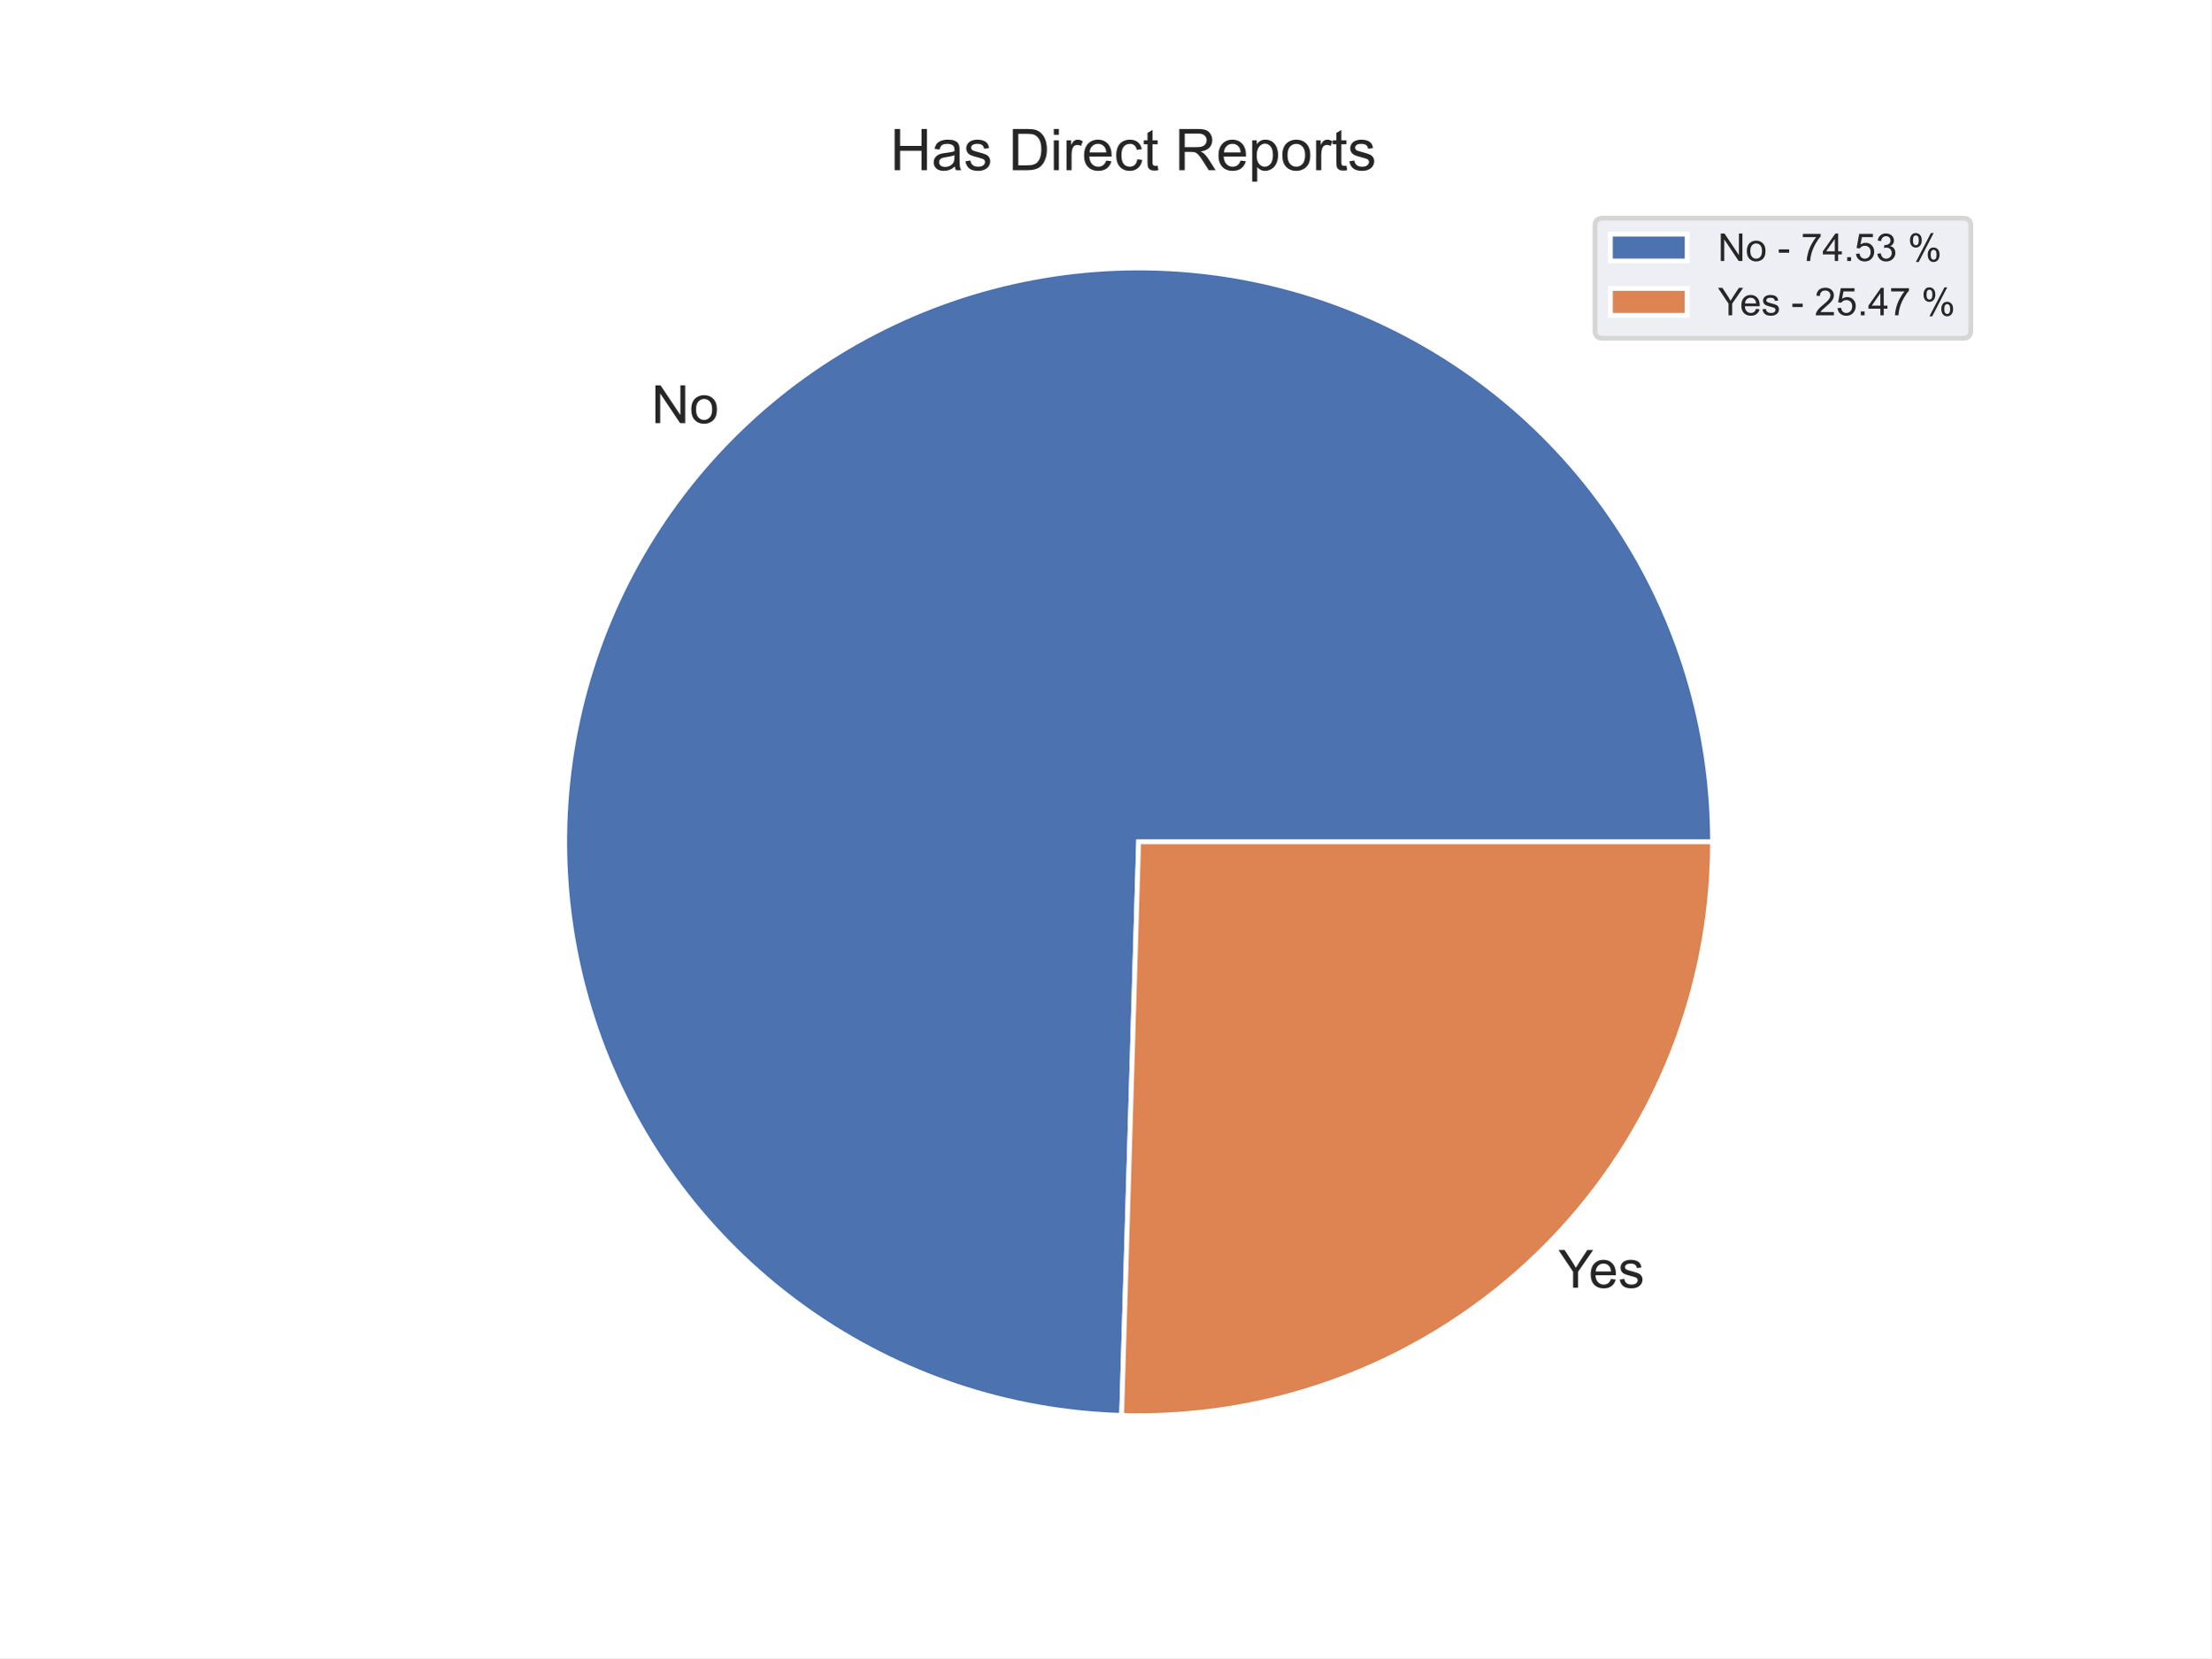
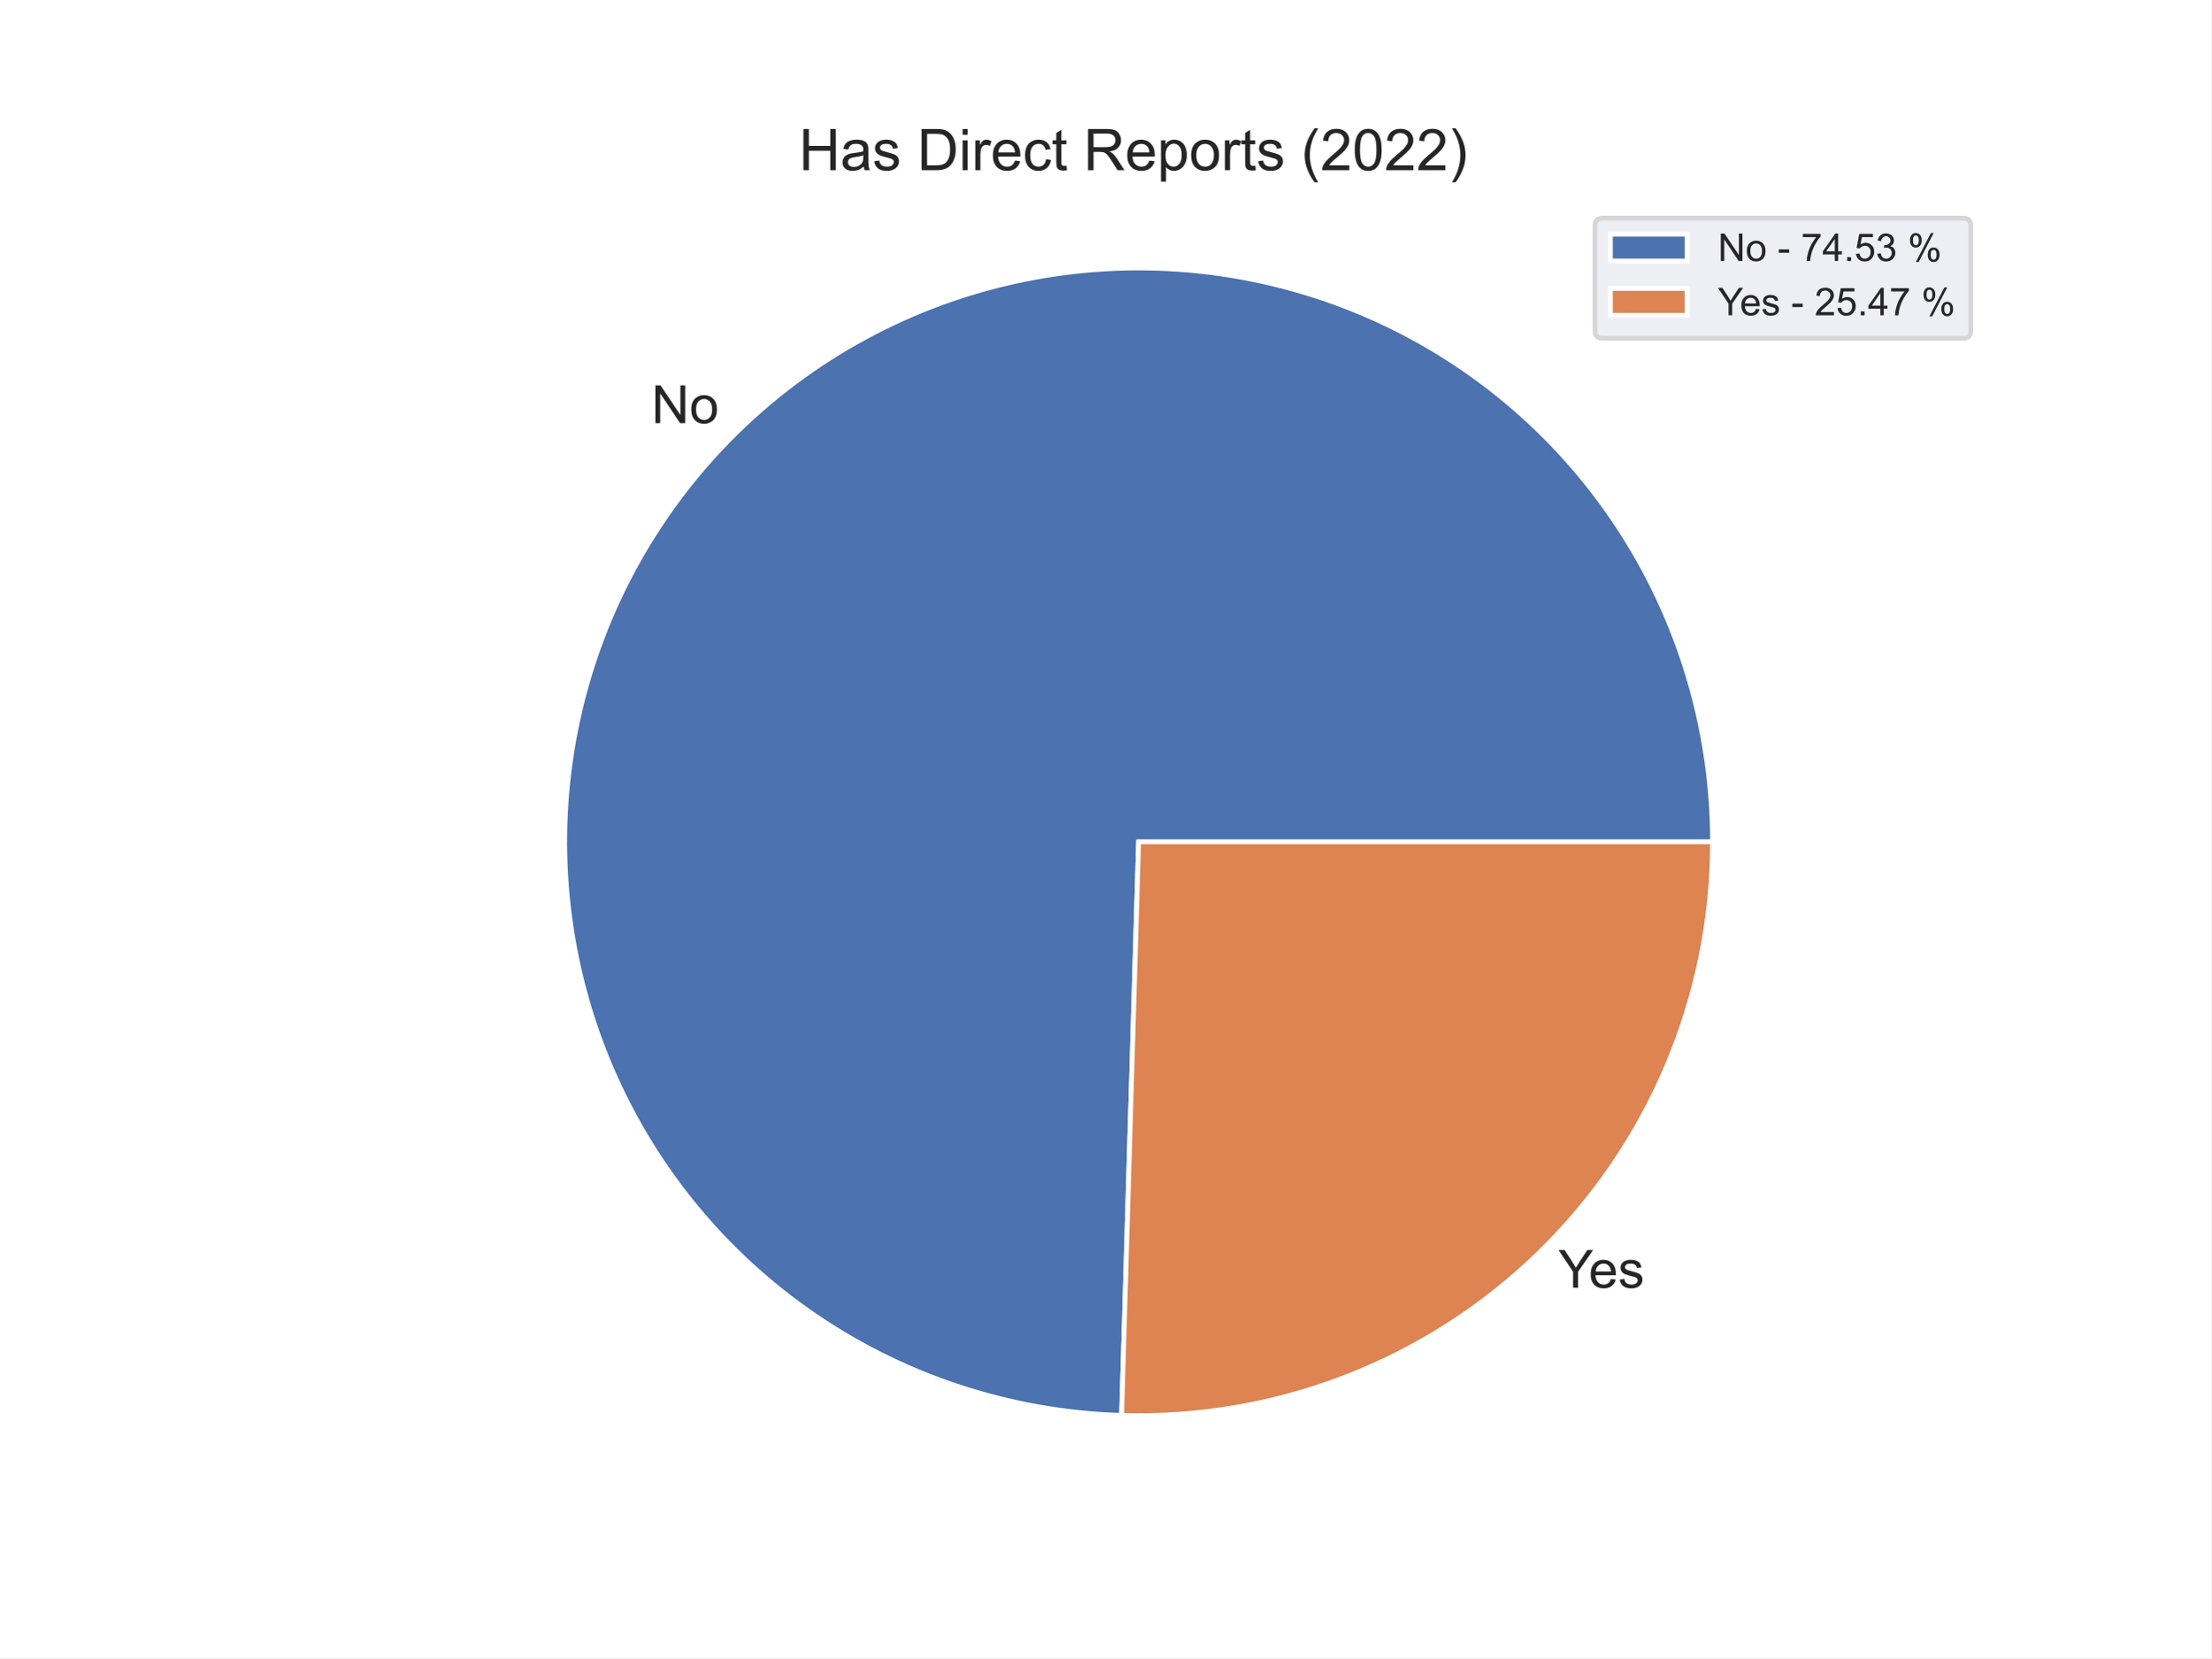
<svg xmlns="http://www.w3.org/2000/svg" xmlns:xlink="http://www.w3.org/1999/xlink" width="460.8pt" height="345.6pt" viewBox="0 0 460.8 345.6" version="1.1">
  <defs>
    <style type="text/css">*{stroke-linejoin: round; stroke-linecap: butt}</style>
  </defs>
  <g id="figure_1">
    <g id="patch_1">
      <path d="M 0 345.6  L 460.8 345.6  L 460.8 0  L 0 0  z " style="fill: #ffffff" />
    </g>
    <g id="axes_1">
      <g id="matplotlib.axis_1" />
      <g id="matplotlib.axis_2" />
      <g id="patch_2">
        <path d="M 356.898 175.458  C 356.898 151.956 349.971 128.967 336.986 109.377  C 324.001 89.787 305.526 74.452 283.88 65.297  C 262.234 56.143 238.362 53.568 215.261 57.897  C 192.161 62.225 170.841 73.268 153.977 89.639  C 137.114 106.01 125.444 126.993 120.433 149.955  C 115.422 172.917 117.288 196.855 125.797 218.763  C 134.306 240.671 149.087 259.593 168.283 273.152  C 187.48 286.712 210.254 294.317 233.746 295.014  L 237.29 175.458  L 356.898 175.458  z " style="fill: #4c72b0; stroke: #ffffff; stroke-linejoin: miter" />
      </g>
      <g id="patch_3">
        <path d="M 233.746 295.014  C 249.744 295.488 265.676 292.746 280.595 286.952  C 295.514 281.157 309.12 272.426 320.603 261.278  C 332.087 250.13 341.217 236.789 347.451 222.048  C 353.686 207.307 356.898 191.463 356.898 175.458  L 237.29 175.458  L 233.746 295.014  z " style="fill: #dd8452; stroke: #ffffff; stroke-linejoin: miter" />
      </g>
      <g id="text_1">
        <g style="fill: #262626" transform="translate(135.7506 88.19155)scale(0.11 -0.11)">
          <defs>
            <path id="ArialMT-4e" d="M 488 0  L 488 4581  L 1109 4581  L 3516 984  L 3516 4581  L 4097 4581  L 4097 0  L 3475 0  L 1069 3600  L 1069 0  L 488 0  z " transform="scale(0.015625)" />
            <path id="ArialMT-6f" d="M 213 1659  Q 213 2581 725 3025  Q 1153 3394 1769 3394  Q 2453 3394 2887 2945  Q 3322 2497 3322 1706  Q 3322 1066 3130 698  Q 2938 331 2570 128  Q 2203 -75 1769 -75  Q 1072 -75 642 372  Q 213 819 213 1659  z M 791 1659  Q 791 1022 1069 705  Q 1347 388 1769 388  Q 2188 388 2466 706  Q 2744 1025 2744 1678  Q 2744 2294 2464 2611  Q 2184 2928 1769 2928  Q 1347 2928 1069 2612  Q 791 2297 791 1659  z " transform="scale(0.015625)" />
          </defs>
          <use xlink:href="#ArialMT-4e" />
          <use xlink:href="#ArialMT-6f" x="72.217" />
        </g>
      </g>
      <g id="text_2">
        <g style="fill: #262626" transform="translate(324.769 268.4125)scale(0.11 -0.11)">
          <defs>
            <path id="ArialMT-59" d="M 1784 0  L 1784 1941  L 19 4581  L 756 4581  L 1659 3200  Q 1909 2813 2125 2425  Q 2331 2784 2625 3234  L 3513 4581  L 4219 4581  L 2391 1941  L 2391 0  L 1784 0  z " transform="scale(0.015625)" />
            <path id="ArialMT-65" d="M 2694 1069  L 3275 997  Q 3138 488 2766 206  Q 2394 -75 1816 -75  Q 1088 -75 661 373  Q 234 822 234 1631  Q 234 2469 665 2931  Q 1097 3394 1784 3394  Q 2450 3394 2872 2941  Q 3294 2488 3294 1666  Q 3294 1616 3291 1516  L 816 1516  Q 847 969 1125 678  Q 1403 388 1819 388  Q 2128 388 2347 550  Q 2566 713 2694 1069  z M 847 1978  L 2700 1978  Q 2663 2397 2488 2606  Q 2219 2931 1791 2931  Q 1403 2931 1139 2672  Q 875 2413 847 1978  z " transform="scale(0.015625)" />
            <path id="ArialMT-73" d="M 197 991  L 753 1078  Q 800 744 1014 566  Q 1228 388 1613 388  Q 2000 388 2187 545  Q 2375 703 2375 916  Q 2375 1106 2209 1216  Q 2094 1291 1634 1406  Q 1016 1563 777 1677  Q 538 1791 414 1992  Q 291 2194 291 2438  Q 291 2659 392 2848  Q 494 3038 669 3163  Q 800 3259 1026 3326  Q 1253 3394 1513 3394  Q 1903 3394 2198 3281  Q 2494 3169 2634 2976  Q 2775 2784 2828 2463  L 2278 2388  Q 2241 2644 2061 2787  Q 1881 2931 1553 2931  Q 1166 2931 1000 2803  Q 834 2675 834 2503  Q 834 2394 903 2306  Q 972 2216 1119 2156  Q 1203 2125 1616 2013  Q 2213 1853 2448 1751  Q 2684 1650 2818 1456  Q 2953 1263 2953 975  Q 2953 694 2789 445  Q 2625 197 2315 61  Q 2006 -75 1616 -75  Q 969 -75 630 194  Q 291 463 197 991  z " transform="scale(0.015625)" />
          </defs>
          <use xlink:href="#ArialMT-59" />
          <use xlink:href="#ArialMT-65" x="57.574" />
          <use xlink:href="#ArialMT-73" x="113.189" />
        </g>
      </g>
      <g id="text_3">
-         <g style="fill: #262626" transform="translate(185.4816 35.472)scale(0.12 -0.12)">
+         <g style="fill: #262626" transform="translate(166.4728 35.472)scale(0.12 -0.12)">
          <defs>
            <path id="ArialMT-48" d="M 513 0  L 513 4581  L 1119 4581  L 1119 2700  L 3500 2700  L 3500 4581  L 4106 4581  L 4106 0  L 3500 0  L 3500 2159  L 1119 2159  L 1119 0  L 513 0  z " transform="scale(0.015625)" />
            <path id="ArialMT-61" d="M 2588 409  Q 2275 144 1986 34  Q 1697 -75 1366 -75  Q 819 -75 525 192  Q 231 459 231 875  Q 231 1119 342 1320  Q 453 1522 633 1644  Q 813 1766 1038 1828  Q 1203 1872 1538 1913  Q 2219 1994 2541 2106  Q 2544 2222 2544 2253  Q 2544 2597 2384 2738  Q 2169 2928 1744 2928  Q 1347 2928 1158 2789  Q 969 2650 878 2297  L 328 2372  Q 403 2725 575 2942  Q 747 3159 1072 3276  Q 1397 3394 1825 3394  Q 2250 3394 2515 3294  Q 2781 3194 2906 3042  Q 3031 2891 3081 2659  Q 3109 2516 3109 2141  L 3109 1391  Q 3109 606 3145 398  Q 3181 191 3288 0  L 2700 0  Q 2613 175 2588 409  z M 2541 1666  Q 2234 1541 1622 1453  Q 1275 1403 1131 1340  Q 988 1278 909 1158  Q 831 1038 831 891  Q 831 666 1001 516  Q 1172 366 1500 366  Q 1825 366 2078 508  Q 2331 650 2450 897  Q 2541 1088 2541 1459  L 2541 1666  z " transform="scale(0.015625)" />
            <path id="ArialMT-20" transform="scale(0.015625)" />
            <path id="ArialMT-44" d="M 494 0  L 494 4581  L 2072 4581  Q 2606 4581 2888 4516  Q 3281 4425 3559 4188  Q 3922 3881 4101 3404  Q 4281 2928 4281 2316  Q 4281 1794 4159 1391  Q 4038 988 3847 723  Q 3656 459 3429 307  Q 3203 156 2883 78  Q 2563 0 2147 0  L 494 0  z M 1100 541  L 2078 541  Q 2531 541 2789 625  Q 3047 709 3200 863  Q 3416 1078 3536 1442  Q 3656 1806 3656 2325  Q 3656 3044 3420 3430  Q 3184 3816 2847 3947  Q 2603 4041 2063 4041  L 1100 4041  L 1100 541  z " transform="scale(0.015625)" />
            <path id="ArialMT-69" d="M 425 3934  L 425 4581  L 988 4581  L 988 3934  L 425 3934  z M 425 0  L 425 3319  L 988 3319  L 988 0  L 425 0  z " transform="scale(0.015625)" />
            <path id="ArialMT-72" d="M 416 0  L 416 3319  L 922 3319  L 922 2816  Q 1116 3169 1280 3281  Q 1444 3394 1641 3394  Q 1925 3394 2219 3213  L 2025 2691  Q 1819 2813 1613 2813  Q 1428 2813 1281 2702  Q 1134 2591 1072 2394  Q 978 2094 978 1738  L 978 0  L 416 0  z " transform="scale(0.015625)" />
            <path id="ArialMT-63" d="M 2588 1216  L 3141 1144  Q 3050 572 2676 248  Q 2303 -75 1759 -75  Q 1078 -75 664 370  Q 250 816 250 1647  Q 250 2184 428 2587  Q 606 2991 970 3192  Q 1334 3394 1763 3394  Q 2303 3394 2647 3120  Q 2991 2847 3088 2344  L 2541 2259  Q 2463 2594 2264 2762  Q 2066 2931 1784 2931  Q 1359 2931 1093 2626  Q 828 2322 828 1663  Q 828 994 1084 691  Q 1341 388 1753 388  Q 2084 388 2306 591  Q 2528 794 2588 1216  z " transform="scale(0.015625)" />
            <path id="ArialMT-74" d="M 1650 503  L 1731 6  Q 1494 -44 1306 -44  Q 1000 -44 831 53  Q 663 150 594 308  Q 525 466 525 972  L 525 2881  L 113 2881  L 113 3319  L 525 3319  L 525 4141  L 1084 4478  L 1084 3319  L 1650 3319  L 1650 2881  L 1084 2881  L 1084 941  Q 1084 700 1114 631  Q 1144 563 1211 522  Q 1278 481 1403 481  Q 1497 481 1650 503  z " transform="scale(0.015625)" />
            <path id="ArialMT-52" d="M 503 0  L 503 4581  L 2534 4581  Q 3147 4581 3465 4457  Q 3784 4334 3975 4021  Q 4166 3709 4166 3331  Q 4166 2844 3850 2509  Q 3534 2175 2875 2084  Q 3116 1969 3241 1856  Q 3506 1613 3744 1247  L 4541 0  L 3778 0  L 3172 953  Q 2906 1366 2734 1584  Q 2563 1803 2427 1890  Q 2291 1978 2150 2013  Q 2047 2034 1813 2034  L 1109 2034  L 1109 0  L 503 0  z M 1109 2559  L 2413 2559  Q 2828 2559 3062 2645  Q 3297 2731 3419 2920  Q 3541 3109 3541 3331  Q 3541 3656 3305 3865  Q 3069 4075 2559 4075  L 1109 4075  L 1109 2559  z " transform="scale(0.015625)" />
            <path id="ArialMT-70" d="M 422 -1272  L 422 3319  L 934 3319  L 934 2888  Q 1116 3141 1344 3267  Q 1572 3394 1897 3394  Q 2322 3394 2647 3175  Q 2972 2956 3137 2557  Q 3303 2159 3303 1684  Q 3303 1175 3120 767  Q 2938 359 2589 142  Q 2241 -75 1856 -75  Q 1575 -75 1351 44  Q 1128 163 984 344  L 984 -1272  L 422 -1272  z M 931 1641  Q 931 1000 1190 694  Q 1450 388 1819 388  Q 2194 388 2461 705  Q 2728 1022 2728 1688  Q 2728 2322 2467 2637  Q 2206 2953 1844 2953  Q 1484 2953 1207 2617  Q 931 2281 931 1641  z " transform="scale(0.015625)" />
+             <path id="ArialMT-28" d="M 1497 -1347  Q 1031 -759 709 28  Q 388 816 388 1659  Q 388 2403 628 3084  Q 909 3875 1497 4659  L 1900 4659  Q 1522 4009 1400 3731  Q 1209 3300 1100 2831  Q 966 2247 966 1656  Q 966 153 1900 -1347  L 1497 -1347  z " transform="scale(0.015625)" />
+             <path id="ArialMT-32" d="M 3222 541  L 3222 0  L 194 0  Q 188 203 259 391  Q 375 700 629 1000  Q 884 1300 1366 1694  Q 2113 2306 2375 2664  Q 2638 3022 2638 3341  Q 2638 3675 2398 3904  Q 2159 4134 1775 4134  Q 1369 4134 1125 3890  Q 881 3647 878 3216  L 300 3275  Q 359 3922 746 4261  Q 1134 4600 1788 4600  Q 2447 4600 2831 4234  Q 3216 3869 3216 3328  Q 3216 3053 3103 2787  Q 2991 2522 2730 2228  Q 2469 1934 1863 1422  Q 1356 997 1212 845  Q 1069 694 975 541  L 3222 541  z " transform="scale(0.015625)" />
+             <path id="ArialMT-30" d="M 266 2259  Q 266 3072 433 3567  Q 600 4063 929 4331  Q 1259 4600 1759 4600  Q 2128 4600 2406 4451  Q 2684 4303 2865 4023  Q 3047 3744 3150 3342  Q 3253 2941 3253 2259  Q 3253 1453 3087 958  Q 2922 463 2592 192  Q 2263 -78 1759 -78  Q 1097 -78 719 397  Q 266 969 266 2259  z M 844 2259  Q 844 1131 1108 757  Q 1372 384 1759 384  Q 2147 384 2411 759  Q 2675 1134 2675 2259  Q 2675 3391 2411 3762  Q 2147 4134 1753 4134  Q 1366 4134 1134 3806  Q 844 3388 844 2259  z " transform="scale(0.015625)" />
+             <path id="ArialMT-29" d="M 791 -1347  L 388 -1347  Q 1322 153 1322 1656  Q 1322 2244 1188 2822  Q 1081 3291 891 3722  Q 769 4003 388 4659  L 791 4659  Q 1378 3875 1659 3084  Q 1900 2403 1900 1659  Q 1900 816 1576 28  Q 1253 -759 791 -1347  z " transform="scale(0.015625)" />
          </defs>
          <use xlink:href="#ArialMT-48" />
          <use xlink:href="#ArialMT-61" x="72.217" />
          <use xlink:href="#ArialMT-73" x="127.832" />
          <use xlink:href="#ArialMT-20" x="177.832" />
          <use xlink:href="#ArialMT-44" x="205.615" />
          <use xlink:href="#ArialMT-69" x="277.832" />
          <use xlink:href="#ArialMT-72" x="300.049" />
          <use xlink:href="#ArialMT-65" x="333.35" />
          <use xlink:href="#ArialMT-63" x="388.965" />
          <use xlink:href="#ArialMT-74" x="438.965" />
          <use xlink:href="#ArialMT-20" x="466.748" />
          <use xlink:href="#ArialMT-52" x="494.531" />
          <use xlink:href="#ArialMT-65" x="566.748" />
          <use xlink:href="#ArialMT-70" x="622.363" />
          <use xlink:href="#ArialMT-6f" x="677.979" />
          <use xlink:href="#ArialMT-72" x="733.594" />
          <use xlink:href="#ArialMT-74" x="766.895" />
          <use xlink:href="#ArialMT-73" x="794.678" />
+           <use xlink:href="#ArialMT-20" x="844.678" />
+           <use xlink:href="#ArialMT-28" x="872.461" />
+           <use xlink:href="#ArialMT-32" x="905.762" />
+           <use xlink:href="#ArialMT-30" x="961.377" />
+           <use xlink:href="#ArialMT-32" x="1016.992" />
+           <use xlink:href="#ArialMT-32" x="1072.607" />
+           <use xlink:href="#ArialMT-29" x="1128.223" />
        </g>
      </g>
      <g id="legend_1">
        <g id="patch_4">
          <path d="M 334.002 70.504  L 409.12 70.504  Q 410.72 70.504 410.72 68.904  L 410.72 47.072  Q 410.72 45.472 409.12 45.472  L 334.002 45.472  Q 332.402 45.472 332.402 47.072  L 332.402 68.904  Q 332.402 70.504 334.002 70.504  z " style="fill: #eaeaf2; opacity: 0.8; stroke: #cccccc; stroke-linejoin: miter" />
        </g>
        <g id="patch_5">
          <path d="M 335.603 54.398  L 351.603 54.398  L 351.603 48.798  L 335.603 48.798  z " style="fill: #4c72b0; stroke: #ffffff; stroke-linejoin: miter" />
        </g>
        <g id="text_4">
          <g style="fill: #262626" transform="translate(358.0025 54.39825)scale(0.08 -0.08)">
            <defs>
              <path id="ArialMT-2d" d="M 203 1375  L 203 1941  L 1931 1941  L 1931 1375  L 203 1375  z " transform="scale(0.015625)" />
              <path id="ArialMT-37" d="M 303 3981  L 303 4522  L 3269 4522  L 3269 4084  Q 2831 3619 2401 2847  Q 1972 2075 1738 1259  Q 1569 684 1522 0  L 944 0  Q 953 541 1156 1306  Q 1359 2072 1739 2783  Q 2119 3494 2547 3981  L 303 3981  z " transform="scale(0.015625)" />
              <path id="ArialMT-34" d="M 2069 0  L 2069 1097  L 81 1097  L 81 1613  L 2172 4581  L 2631 4581  L 2631 1613  L 3250 1613  L 3250 1097  L 2631 1097  L 2631 0  L 2069 0  z M 2069 1613  L 2069 3678  L 634 1613  L 2069 1613  z " transform="scale(0.015625)" />
              <path id="ArialMT-2e" d="M 581 0  L 581 641  L 1222 641  L 1222 0  L 581 0  z " transform="scale(0.015625)" />
              <path id="ArialMT-35" d="M 266 1200  L 856 1250  Q 922 819 1161 601  Q 1400 384 1738 384  Q 2144 384 2425 690  Q 2706 997 2706 1503  Q 2706 1984 2436 2262  Q 2166 2541 1728 2541  Q 1456 2541 1237 2417  Q 1019 2294 894 2097  L 366 2166  L 809 4519  L 3088 4519  L 3088 3981  L 1259 3981  L 1013 2750  Q 1425 3038 1878 3038  Q 2478 3038 2890 2622  Q 3303 2206 3303 1553  Q 3303 931 2941 478  Q 2500 -78 1738 -78  Q 1113 -78 717 272  Q 322 622 266 1200  z " transform="scale(0.015625)" />
              <path id="ArialMT-33" d="M 269 1209  L 831 1284  Q 928 806 1161 595  Q 1394 384 1728 384  Q 2125 384 2398 659  Q 2672 934 2672 1341  Q 2672 1728 2419 1979  Q 2166 2231 1775 2231  Q 1616 2231 1378 2169  L 1441 2663  Q 1497 2656 1531 2656  Q 1891 2656 2178 2843  Q 2466 3031 2466 3422  Q 2466 3731 2256 3934  Q 2047 4138 1716 4138  Q 1388 4138 1169 3931  Q 950 3725 888 3313  L 325 3413  Q 428 3978 793 4289  Q 1159 4600 1703 4600  Q 2078 4600 2393 4439  Q 2709 4278 2876 4000  Q 3044 3722 3044 3409  Q 3044 3113 2884 2869  Q 2725 2625 2413 2481  Q 2819 2388 3044 2092  Q 3269 1797 3269 1353  Q 3269 753 2831 336  Q 2394 -81 1725 -81  Q 1122 -81 723 278  Q 325 638 269 1209  z " transform="scale(0.015625)" />
              <path id="ArialMT-25" d="M 372 3481  Q 372 3972 619 4315  Q 866 4659 1334 4659  Q 1766 4659 2048 4351  Q 2331 4044 2331 3447  Q 2331 2866 2045 2552  Q 1759 2238 1341 2238  Q 925 2238 648 2547  Q 372 2856 372 3481  z M 1350 4272  Q 1141 4272 1002 4090  Q 863 3909 863 3425  Q 863 2984 1003 2804  Q 1144 2625 1350 2625  Q 1563 2625 1702 2806  Q 1841 2988 1841 3469  Q 1841 3913 1700 4092  Q 1559 4272 1350 4272  z M 1353 -169  L 3859 4659  L 4316 4659  L 1819 -169  L 1353 -169  z M 3334 1075  Q 3334 1569 3581 1911  Q 3828 2253 4300 2253  Q 4731 2253 5014 1945  Q 5297 1638 5297 1041  Q 5297 459 5011 145  Q 4725 -169 4303 -169  Q 3888 -169 3611 142  Q 3334 453 3334 1075  z M 4316 1866  Q 4103 1866 3964 1684  Q 3825 1503 3825 1019  Q 3825 581 3965 400  Q 4106 219 4313 219  Q 4528 219 4667 400  Q 4806 581 4806 1063  Q 4806 1506 4665 1686  Q 4525 1866 4316 1866  z " transform="scale(0.015625)" />
            </defs>
            <use xlink:href="#ArialMT-4e" />
            <use xlink:href="#ArialMT-6f" x="72.217" />
            <use xlink:href="#ArialMT-20" x="127.832" />
            <use xlink:href="#ArialMT-2d" x="155.615" />
            <use xlink:href="#ArialMT-20" x="188.916" />
            <use xlink:href="#ArialMT-37" x="216.699" />
            <use xlink:href="#ArialMT-34" x="272.314" />
            <use xlink:href="#ArialMT-2e" x="327.93" />
            <use xlink:href="#ArialMT-35" x="355.713" />
            <use xlink:href="#ArialMT-33" x="411.328" />
            <use xlink:href="#ArialMT-20" x="466.943" />
            <use xlink:href="#ArialMT-25" x="494.727" />
          </g>
        </g>
        <g id="patch_6">
          <path d="M 335.603 65.715  L 351.603 65.715  L 351.603 60.114  L 335.603 60.114  z " style="fill: #dd8452; stroke: #ffffff; stroke-linejoin: miter" />
        </g>
        <g id="text_5">
          <g style="fill: #262626" transform="translate(358.0025 65.7145)scale(0.08 -0.08)">
-             <defs>
-               <path id="ArialMT-32" d="M 3222 541  L 3222 0  L 194 0  Q 188 203 259 391  Q 375 700 629 1000  Q 884 1300 1366 1694  Q 2113 2306 2375 2664  Q 2638 3022 2638 3341  Q 2638 3675 2398 3904  Q 2159 4134 1775 4134  Q 1369 4134 1125 3890  Q 881 3647 878 3216  L 300 3275  Q 359 3922 746 4261  Q 1134 4600 1788 4600  Q 2447 4600 2831 4234  Q 3216 3869 3216 3328  Q 3216 3053 3103 2787  Q 2991 2522 2730 2228  Q 2469 1934 1863 1422  Q 1356 997 1212 845  Q 1069 694 975 541  L 3222 541  z " transform="scale(0.015625)" />
-             </defs>
            <use xlink:href="#ArialMT-59" />
            <use xlink:href="#ArialMT-65" x="57.574" />
            <use xlink:href="#ArialMT-73" x="113.189" />
            <use xlink:href="#ArialMT-20" x="163.189" />
            <use xlink:href="#ArialMT-2d" x="190.973" />
            <use xlink:href="#ArialMT-20" x="224.273" />
            <use xlink:href="#ArialMT-32" x="252.057" />
            <use xlink:href="#ArialMT-35" x="307.672" />
            <use xlink:href="#ArialMT-2e" x="363.287" />
            <use xlink:href="#ArialMT-34" x="391.07" />
            <use xlink:href="#ArialMT-37" x="446.686" />
            <use xlink:href="#ArialMT-20" x="502.301" />
            <use xlink:href="#ArialMT-25" x="530.084" />
          </g>
        </g>
      </g>
    </g>
  </g>
</svg>
